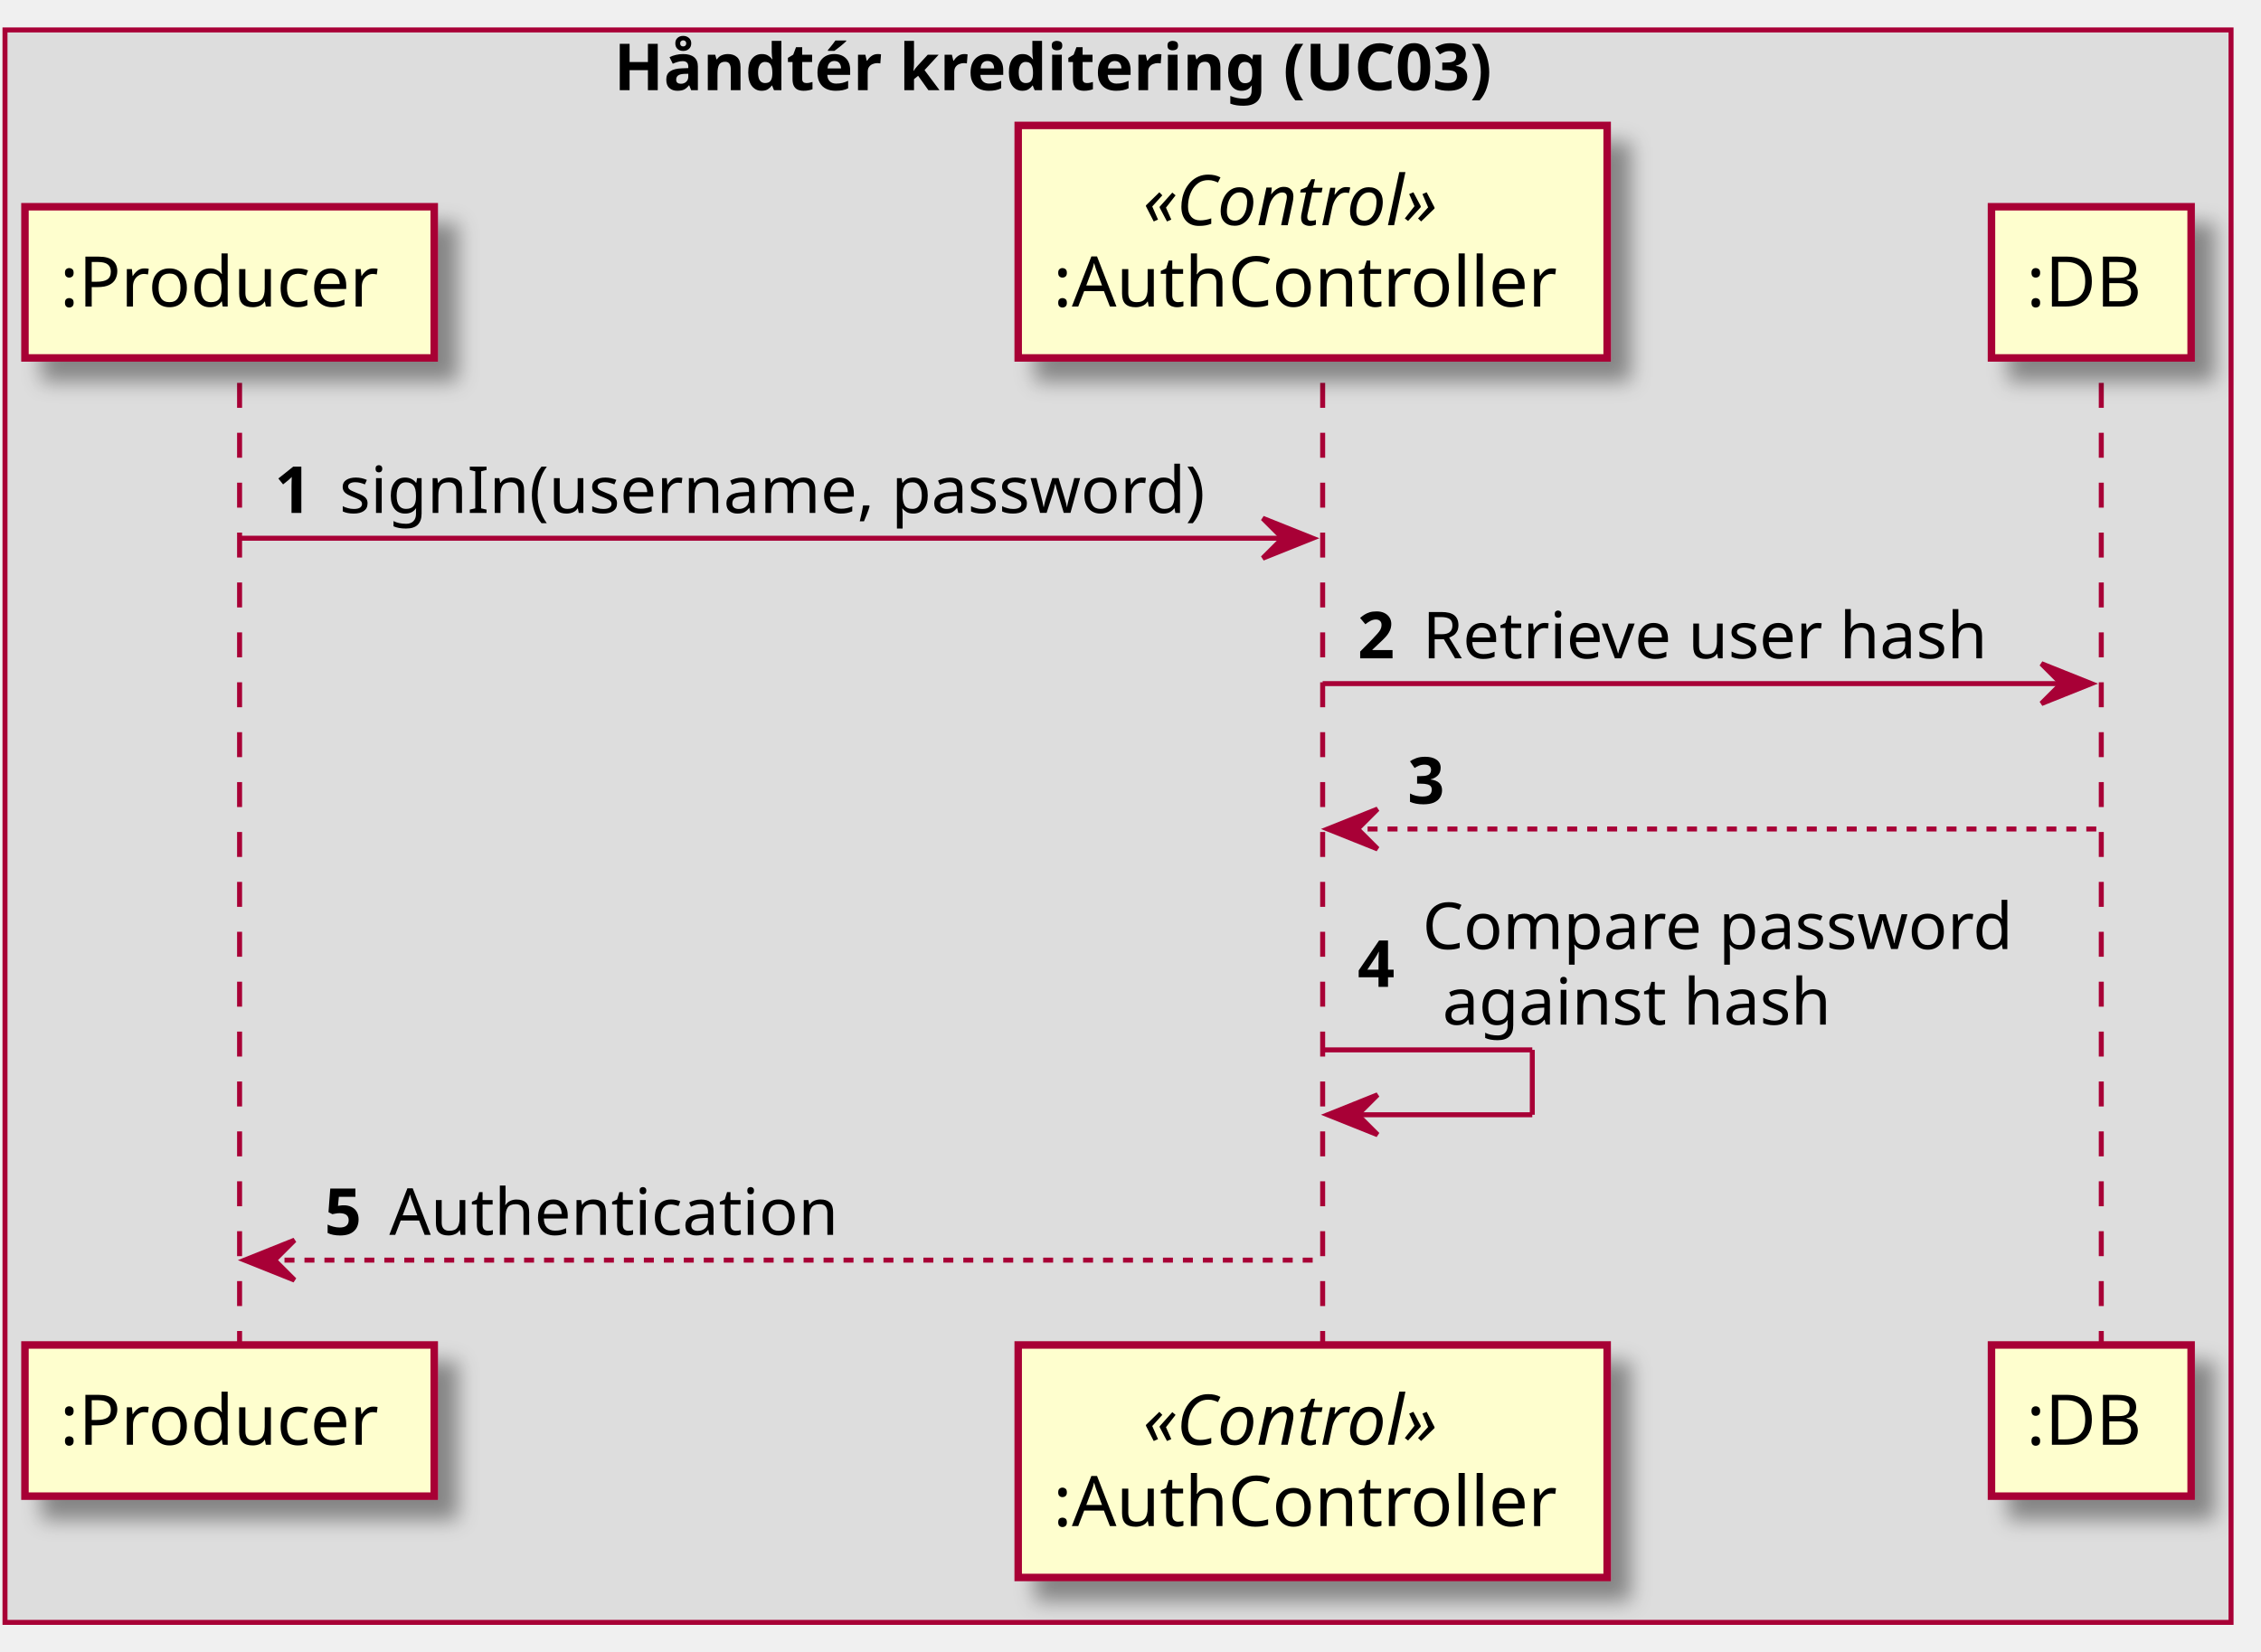
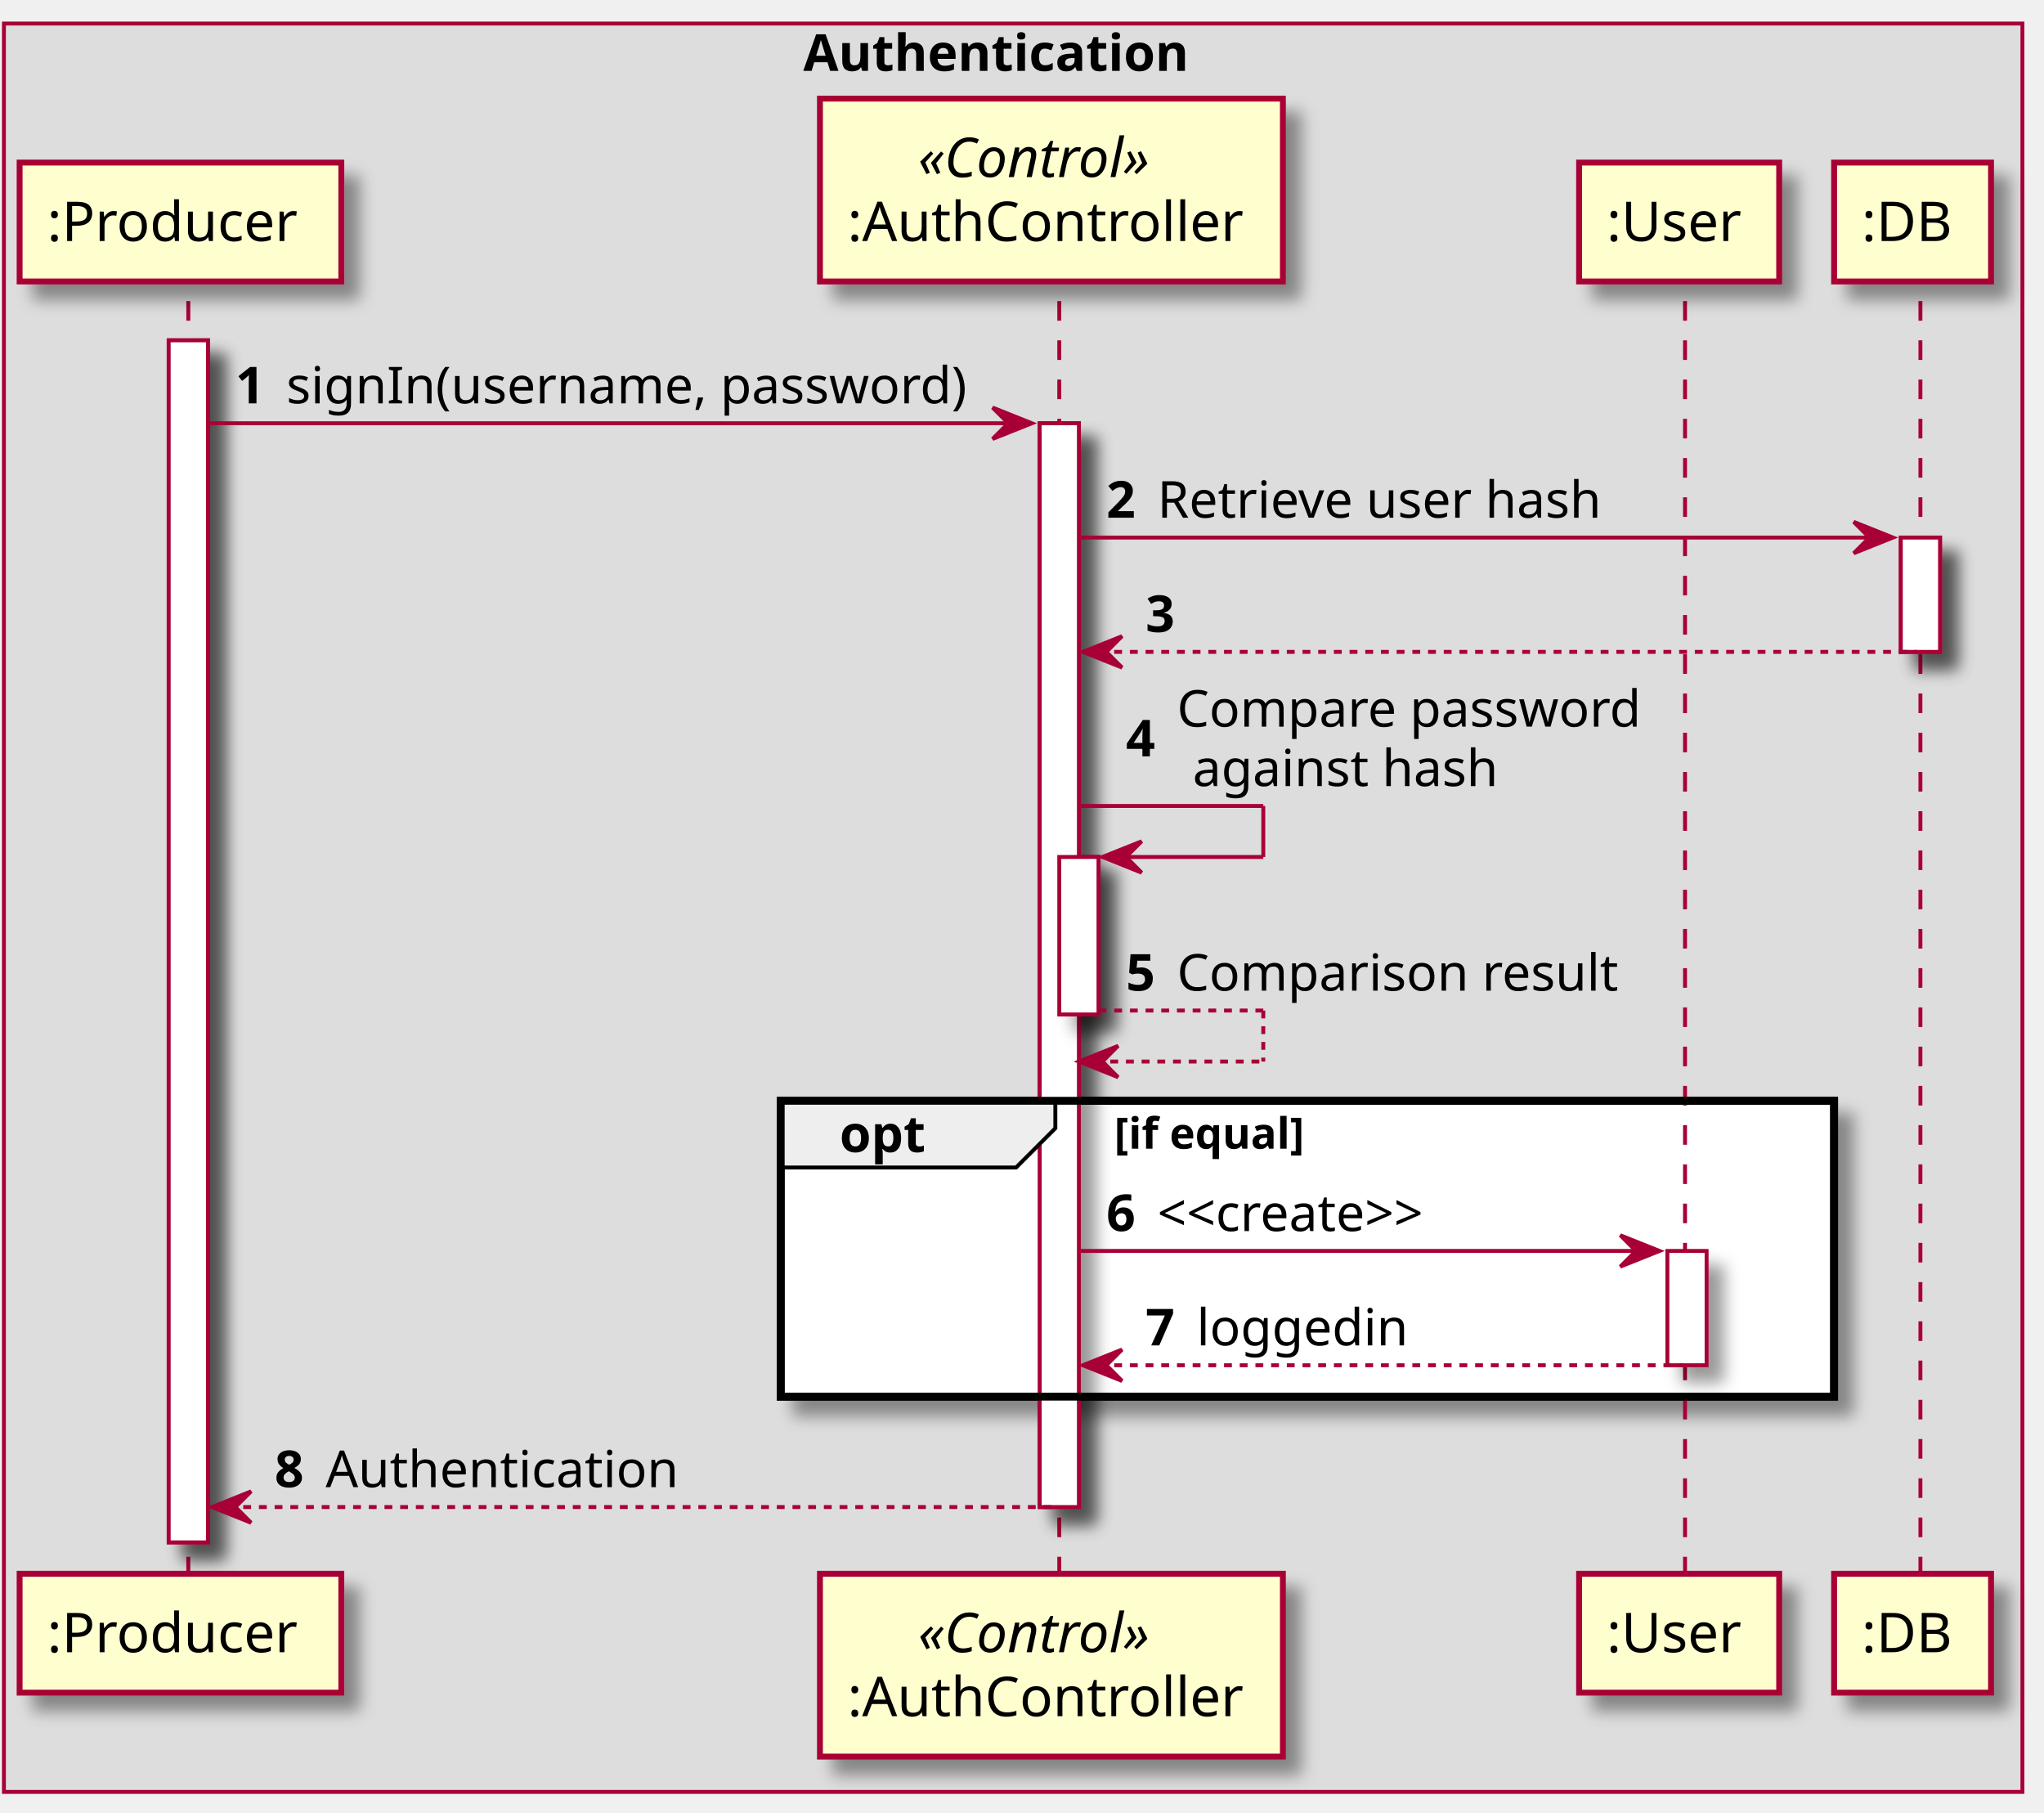
- <svg xmlns="http://www.w3.org/2000/svg" contentScriptType="application/ecmascript" contentStyleType="text/css" height="331px" preserveAspectRatio="none" style="width:453px;height:331px;" version="1.1" viewBox="0 0 453 331" width="453px" zoomAndPan="magnify">
+ <svg xmlns="http://www.w3.org/2000/svg" contentScriptType="application/ecmascript" contentStyleType="text/css" height="462px" preserveAspectRatio="none" style="width:521px;height:462px;" version="1.1" viewBox="0 0 521 462" width="521px" zoomAndPan="magnify">
  <defs>
-     <filter height="300%" id="f1wo4ziaqhxyu1" width="300%" x="-1" y="-1">
+     <filter height="300%" id="fh7e9gzqrkfxh" width="300%" x="-1" y="-1">
      <feGaussianBlur result="blurOut" stdDeviation="2.0" />
      <feColorMatrix in="blurOut" result="blurOut2" type="matrix" values="0 0 0 0 0 0 0 0 0 0 0 0 0 0 0 0 0 0 .4 0" />
      <feOffset dx="4.0" dy="4.0" in="blurOut2" result="blurOut3" />
      <feBlend in="SourceGraphic" in2="blurOut3" mode="normal" />
    </filter>
  </defs>
  <g>
-     <rect fill="#DDDDDD" height="319.117" style="stroke:#A80036;stroke-width:1.0;" width="446" x="1" y="6" />
-     <text fill="#000000" font-family="sans-serif" font-size="13" font-weight="bold" lengthAdjust="spacing" textLength="202" x="123" y="18.067">Håndtér kreditering (UC03)</text>
-     <line style="stroke:#A80036;stroke-width:1.0;stroke-dasharray:5.0,5.0;" x1="48" x2="48" y1="76.727" y2="270.523" />
-     <line style="stroke:#A80036;stroke-width:1.0;stroke-dasharray:5.0,5.0;" x1="265" x2="265" y1="76.727" y2="270.523" />
-     <line style="stroke:#A80036;stroke-width:1.0;stroke-dasharray:5.0,5.0;" x1="421" x2="421" y1="76.727" y2="270.523" />
-     <rect fill="#FEFECE" filter="url(#f1wo4ziaqhxyu1)" height="30.297" style="stroke:#A80036;stroke-width:1.5;" width="82" x="5" y="41.43" />
+     <rect fill="#DDDDDD" height="450.648" style="stroke:#A80036;stroke-width:1.0;" width="514.5" x="1" y="6" />
+     <text fill="#000000" font-family="sans-serif" font-size="13" font-weight="bold" lengthAdjust="spacing" textLength="107" x="204.75" y="18.067">Authentication</text>
+     <rect fill="#FFFFFF" filter="url(#fh7e9gzqrkfxh)" height="306.328" style="stroke:#A80036;stroke-width:1.0;" width="10" x="43" y="86.727" />
+     <rect fill="#FFFFFF" filter="url(#fh7e9gzqrkfxh)" height="276.195" style="stroke:#A80036;stroke-width:1.0;" width="10" x="265" y="107.859" />
+     <rect fill="#FFFFFF" filter="url(#fh7e9gzqrkfxh)" height="40.133" style="stroke:#A80036;stroke-width:1.0;" width="10" x="270" y="218.391" />
+     <rect fill="#FFFFFF" filter="url(#fh7e9gzqrkfxh)" height="29.133" style="stroke:#A80036;stroke-width:1.0;" width="10" x="425" y="318.789" />
+     <rect fill="#FFFFFF" filter="url(#fh7e9gzqrkfxh)" height="29.133" style="stroke:#A80036;stroke-width:1.0;" width="10" x="484.5" y="136.992" />
+     <rect fill="#FFFFFF" filter="url(#fh7e9gzqrkfxh)" height="75.398" style="stroke:#000000;stroke-width:2.0;" width="268.5" x="199" y="280.523" />
+     <line style="stroke:#A80036;stroke-width:1.0;stroke-dasharray:5.0,5.0;" x1="48" x2="48" y1="76.727" y2="402.055" />
+     <line style="stroke:#A80036;stroke-width:1.0;stroke-dasharray:5.0,5.0;" x1="270" x2="270" y1="76.727" y2="402.055" />
+     <line style="stroke:#A80036;stroke-width:1.0;stroke-dasharray:5.0,5.0;" x1="429.5" x2="429.5" y1="76.727" y2="402.055" />
+     <line style="stroke:#A80036;stroke-width:1.0;stroke-dasharray:5.0,5.0;" x1="489.5" x2="489.5" y1="76.727" y2="402.055" />
+     <rect fill="#FEFECE" filter="url(#fh7e9gzqrkfxh)" height="30.297" style="stroke:#A80036;stroke-width:1.5;" width="82" x="5" y="41.43" />
    <text fill="#000000" font-family="sans-serif" font-size="14" lengthAdjust="spacing" textLength="68" x="12" y="61.425">:Producer</text>
-     <rect fill="#FEFECE" filter="url(#f1wo4ziaqhxyu1)" height="30.297" style="stroke:#A80036;stroke-width:1.5;" width="82" x="5" y="269.523" />
-     <text fill="#000000" font-family="sans-serif" font-size="14" lengthAdjust="spacing" textLength="68" x="12" y="289.519">:Producer</text>
-     <rect fill="#FEFECE" filter="url(#f1wo4ziaqhxyu1)" height="46.594" style="stroke:#A80036;stroke-width:1.5;" width="118" x="204" y="25.133" />
-     <text fill="#000000" font-family="sans-serif" font-size="14" font-style="italic" lengthAdjust="spacing" textLength="68" x="229" y="45.128">«Control»</text>
-     <text fill="#000000" font-family="sans-serif" font-size="14" lengthAdjust="spacing" textLength="104" x="211" y="61.425">:AuthController</text>
-     <rect fill="#FEFECE" filter="url(#f1wo4ziaqhxyu1)" height="46.594" style="stroke:#A80036;stroke-width:1.5;" width="118" x="204" y="269.523" />
-     <text fill="#000000" font-family="sans-serif" font-size="14" font-style="italic" lengthAdjust="spacing" textLength="68" x="229" y="289.519">«Control»</text>
-     <text fill="#000000" font-family="sans-serif" font-size="14" lengthAdjust="spacing" textLength="104" x="211" y="305.815">:AuthController</text>
-     <rect fill="#FEFECE" filter="url(#f1wo4ziaqhxyu1)" height="30.297" style="stroke:#A80036;stroke-width:1.5;" width="40" x="399" y="41.43" />
-     <text fill="#000000" font-family="sans-serif" font-size="14" lengthAdjust="spacing" textLength="26" x="406" y="61.425">:DB</text>
-     <rect fill="#FEFECE" filter="url(#f1wo4ziaqhxyu1)" height="30.297" style="stroke:#A80036;stroke-width:1.5;" width="40" x="399" y="269.523" />
-     <text fill="#000000" font-family="sans-serif" font-size="14" lengthAdjust="spacing" textLength="26" x="406" y="289.519">:DB</text>
+     <rect fill="#FEFECE" filter="url(#fh7e9gzqrkfxh)" height="30.297" style="stroke:#A80036;stroke-width:1.5;" width="82" x="5" y="401.055" />
+     <text fill="#000000" font-family="sans-serif" font-size="14" lengthAdjust="spacing" textLength="68" x="12" y="421.05">:Producer</text>
+     <rect fill="#FEFECE" filter="url(#fh7e9gzqrkfxh)" height="46.594" style="stroke:#A80036;stroke-width:1.5;" width="118" x="209" y="25.133" />
+     <text fill="#000000" font-family="sans-serif" font-size="14" font-style="italic" lengthAdjust="spacing" textLength="68" x="234" y="45.128">«Control»</text>
+     <text fill="#000000" font-family="sans-serif" font-size="14" lengthAdjust="spacing" textLength="104" x="216" y="61.425">:AuthController</text>
+     <rect fill="#FEFECE" filter="url(#fh7e9gzqrkfxh)" height="46.594" style="stroke:#A80036;stroke-width:1.5;" width="118" x="209" y="401.055" />
+     <text fill="#000000" font-family="sans-serif" font-size="14" font-style="italic" lengthAdjust="spacing" textLength="68" x="234" y="421.05">«Control»</text>
+     <text fill="#000000" font-family="sans-serif" font-size="14" lengthAdjust="spacing" textLength="104" x="216" y="437.347">:AuthController</text>
+     <rect fill="#FEFECE" filter="url(#fh7e9gzqrkfxh)" height="30.297" style="stroke:#A80036;stroke-width:1.5;" width="51" x="402.5" y="41.43" />
+     <text fill="#000000" font-family="sans-serif" font-size="14" lengthAdjust="spacing" textLength="37" x="409.5" y="61.425">:User</text>
+     <rect fill="#FEFECE" filter="url(#fh7e9gzqrkfxh)" height="30.297" style="stroke:#A80036;stroke-width:1.5;" width="51" x="402.5" y="401.055" />
+     <text fill="#000000" font-family="sans-serif" font-size="14" lengthAdjust="spacing" textLength="37" x="409.5" y="421.05">:User</text>
+     <rect fill="#FEFECE" filter="url(#fh7e9gzqrkfxh)" height="30.297" style="stroke:#A80036;stroke-width:1.5;" width="40" x="467.5" y="41.43" />
+     <text fill="#000000" font-family="sans-serif" font-size="14" lengthAdjust="spacing" textLength="26" x="474.5" y="61.425">:DB</text>
+     <rect fill="#FEFECE" filter="url(#fh7e9gzqrkfxh)" height="30.297" style="stroke:#A80036;stroke-width:1.5;" width="40" x="467.5" y="401.055" />
+     <text fill="#000000" font-family="sans-serif" font-size="14" lengthAdjust="spacing" textLength="26" x="474.5" y="421.05">:DB</text>
+     <rect fill="#FFFFFF" filter="url(#fh7e9gzqrkfxh)" height="306.328" style="stroke:#A80036;stroke-width:1.0;" width="10" x="43" y="86.727" />
+     <rect fill="#FFFFFF" filter="url(#fh7e9gzqrkfxh)" height="276.195" style="stroke:#A80036;stroke-width:1.0;" width="10" x="265" y="107.859" />
+     <rect fill="#FFFFFF" filter="url(#fh7e9gzqrkfxh)" height="40.133" style="stroke:#A80036;stroke-width:1.0;" width="10" x="270" y="218.391" />
+     <rect fill="#FFFFFF" filter="url(#fh7e9gzqrkfxh)" height="29.133" style="stroke:#A80036;stroke-width:1.0;" width="10" x="425" y="318.789" />
+     <rect fill="#FFFFFF" filter="url(#fh7e9gzqrkfxh)" height="29.133" style="stroke:#A80036;stroke-width:1.0;" width="10" x="484.5" y="136.992" />
    <polygon fill="#A80036" points="253,103.859,263,107.859,253,111.859,257,107.859" style="stroke:#A80036;stroke-width:1.0;" />
-     <line style="stroke:#A80036;stroke-width:1.0;" x1="48" x2="259" y1="107.859" y2="107.859" />
-     <text fill="#000000" font-family="sans-serif" font-size="13" font-weight="bold" lengthAdjust="spacing" textLength="9" x="55" y="102.793">1</text>
-     <text fill="#000000" font-family="sans-serif" font-size="13" lengthAdjust="spacing" textLength="180" x="68" y="102.793">signIn(username, password)</text>
-     <polygon fill="#A80036" points="409,132.992,419,136.992,409,140.992,413,136.992" style="stroke:#A80036;stroke-width:1.0;" />
-     <line style="stroke:#A80036;stroke-width:1.0;" x1="265" x2="415" y1="136.992" y2="136.992" />
-     <text fill="#000000" font-family="sans-serif" font-size="13" font-weight="bold" lengthAdjust="spacing" textLength="9" x="272" y="131.926">2</text>
-     <text fill="#000000" font-family="sans-serif" font-size="13" lengthAdjust="spacing" textLength="119" x="285" y="131.926">Retrieve user hash</text>
-     <polygon fill="#A80036" points="276,162.125,266,166.125,276,170.125,272,166.125" style="stroke:#A80036;stroke-width:1.0;" />
-     <line style="stroke:#A80036;stroke-width:1.0;stroke-dasharray:2.0,2.0;" x1="270" x2="420" y1="166.125" y2="166.125" />
-     <text fill="#000000" font-family="sans-serif" font-size="13" font-weight="bold" lengthAdjust="spacing" textLength="9" x="282" y="161.059">3</text>
-     <text fill="#000000" font-family="sans-serif" font-size="13" lengthAdjust="spacing" textLength="0" x="299" y="161.059" />
-     <line style="stroke:#A80036;stroke-width:1.0;" x1="265" x2="307" y1="210.391" y2="210.391" />
-     <line style="stroke:#A80036;stroke-width:1.0;" x1="307" x2="307" y1="210.391" y2="223.391" />
-     <line style="stroke:#A80036;stroke-width:1.0;" x1="266" x2="307" y1="223.391" y2="223.391" />
-     <polygon fill="#A80036" points="276,219.391,266,223.391,276,227.391,272,223.391" style="stroke:#A80036;stroke-width:1.0;" />
-     <text fill="#000000" font-family="sans-serif" font-size="13" font-weight="bold" lengthAdjust="spacing" textLength="9" x="272" y="197.758">4</text>
-     <text fill="#000000" font-family="sans-serif" font-size="13" lengthAdjust="spacing" textLength="123" x="285" y="190.192">Compare password</text>
-     <text fill="#000000" font-family="sans-serif" font-size="13" lengthAdjust="spacing" textLength="82" x="289" y="205.325">against hash</text>
-     <polygon fill="#A80036" points="59,248.523,49,252.523,59,256.523,55,252.523" style="stroke:#A80036;stroke-width:1.0;" />
-     <line style="stroke:#A80036;stroke-width:1.0;stroke-dasharray:2.0,2.0;" x1="53" x2="264" y1="252.523" y2="252.523" />
-     <text fill="#000000" font-family="sans-serif" font-size="13" font-weight="bold" lengthAdjust="spacing" textLength="9" x="65" y="247.458">5</text>
-     <text fill="#000000" font-family="sans-serif" font-size="13" lengthAdjust="spacing" textLength="93" x="78" y="247.458">Authentication</text>
+     <line style="stroke:#A80036;stroke-width:1.0;" x1="53" x2="259" y1="107.859" y2="107.859" />
+     <text fill="#000000" font-family="sans-serif" font-size="13" font-weight="bold" lengthAdjust="spacing" textLength="9" x="60" y="102.793">1</text>
+     <text fill="#000000" font-family="sans-serif" font-size="13" lengthAdjust="spacing" textLength="180" x="73" y="102.793">signIn(username, password)</text>
+     <polygon fill="#A80036" points="472.5,132.992,482.5,136.992,472.5,140.992,476.5,136.992" style="stroke:#A80036;stroke-width:1.0;" />
+     <line style="stroke:#A80036;stroke-width:1.0;" x1="275" x2="478.5" y1="136.992" y2="136.992" />
+     <text fill="#000000" font-family="sans-serif" font-size="13" font-weight="bold" lengthAdjust="spacing" textLength="9" x="282" y="131.926">2</text>
+     <text fill="#000000" font-family="sans-serif" font-size="13" lengthAdjust="spacing" textLength="119" x="295" y="131.926">Retrieve user hash</text>
+     <polygon fill="#A80036" points="286,162.125,276,166.125,286,170.125,282,166.125" style="stroke:#A80036;stroke-width:1.0;" />
+     <line style="stroke:#A80036;stroke-width:1.0;stroke-dasharray:2.0,2.0;" x1="280" x2="488.5" y1="166.125" y2="166.125" />
+     <text fill="#000000" font-family="sans-serif" font-size="13" font-weight="bold" lengthAdjust="spacing" textLength="9" x="292" y="161.059">3</text>
+     <text fill="#000000" font-family="sans-serif" font-size="13" lengthAdjust="spacing" textLength="0" x="309" y="161.059" />
+     <line style="stroke:#A80036;stroke-width:1.0;" x1="275" x2="322" y1="205.391" y2="205.391" />
+     <line style="stroke:#A80036;stroke-width:1.0;" x1="322" x2="322" y1="205.391" y2="218.391" />
+     <line style="stroke:#A80036;stroke-width:1.0;" x1="281" x2="322" y1="218.391" y2="218.391" />
+     <polygon fill="#A80036" points="291,214.391,281,218.391,291,222.391,287,218.391" style="stroke:#A80036;stroke-width:1.0;" />
+     <text fill="#000000" font-family="sans-serif" font-size="13" font-weight="bold" lengthAdjust="spacing" textLength="9" x="287" y="192.758">4</text>
+     <text fill="#000000" font-family="sans-serif" font-size="13" lengthAdjust="spacing" textLength="123" x="300" y="185.192">Compare password</text>
+     <text fill="#000000" font-family="sans-serif" font-size="13" lengthAdjust="spacing" textLength="82" x="304" y="200.325">against hash</text>
+     <line style="stroke:#A80036;stroke-width:1.0;stroke-dasharray:2.0,2.0;" x1="280" x2="322" y1="257.523" y2="257.523" />
+     <line style="stroke:#A80036;stroke-width:1.0;stroke-dasharray:2.0,2.0;" x1="322" x2="322" y1="257.523" y2="270.523" />
+     <line style="stroke:#A80036;stroke-width:1.0;stroke-dasharray:2.0,2.0;" x1="275" x2="322" y1="270.523" y2="270.523" />
+     <polygon fill="#A80036" points="285,266.523,275,270.523,285,274.523,281,270.523" style="stroke:#A80036;stroke-width:1.0;" />
+     <text fill="#000000" font-family="sans-serif" font-size="13" font-weight="bold" lengthAdjust="spacing" textLength="9" x="287" y="252.458">5</text>
+     <text fill="#000000" font-family="sans-serif" font-size="13" lengthAdjust="spacing" textLength="117" x="300" y="252.458">Comparison result</text>
+     <path d="M199,280.523 L269,280.523 L269,287.523 L259,297.523 L199,297.523 L199,280.523 " fill="#EEEEEE" style="stroke:#000000;stroke-width:1.0;" />
+     <rect fill="none" height="75.398" style="stroke:#000000;stroke-width:2.0;" width="268.5" x="199" y="280.523" />
+     <text fill="#000000" font-family="sans-serif" font-size="13" font-weight="bold" lengthAdjust="spacing" textLength="25" x="214" y="293.59">opt</text>
+     <text fill="#000000" font-family="sans-serif" font-size="11" font-weight="bold" lengthAdjust="spacing" textLength="59" x="284" y="292.734">[if equal]</text>
+     <polygon fill="#A80036" points="413,314.789,423,318.789,413,322.789,417,318.789" style="stroke:#A80036;stroke-width:1.0;" />
+     <line style="stroke:#A80036;stroke-width:1.0;" x1="275" x2="419" y1="318.789" y2="318.789" />
+     <text fill="#000000" font-family="sans-serif" font-size="13" font-weight="bold" lengthAdjust="spacing" textLength="9" x="282" y="313.723">6</text>
+     <text fill="#000000" font-family="sans-serif" font-size="13" lengthAdjust="spacing" textLength="85" x="295" y="313.723">&lt;&lt;create&gt;&gt;</text>
+     <polygon fill="#A80036" points="286,343.922,276,347.922,286,351.922,282,347.922" style="stroke:#A80036;stroke-width:1.0;" />
+     <line style="stroke:#A80036;stroke-width:1.0;stroke-dasharray:2.0,2.0;" x1="280" x2="429" y1="347.922" y2="347.922" />
+     <text fill="#000000" font-family="sans-serif" font-size="13" font-weight="bold" lengthAdjust="spacing" textLength="9" x="292" y="342.856">7</text>
+     <text fill="#000000" font-family="sans-serif" font-size="13" lengthAdjust="spacing" textLength="54" x="305" y="342.856">loggedin</text>
+     <polygon fill="#A80036" points="64,380.055,54,384.055,64,388.055,60,384.055" style="stroke:#A80036;stroke-width:1.0;" />
+     <line style="stroke:#A80036;stroke-width:1.0;stroke-dasharray:2.0,2.0;" x1="58" x2="269" y1="384.055" y2="384.055" />
+     <text fill="#000000" font-family="sans-serif" font-size="13" font-weight="bold" lengthAdjust="spacing" textLength="9" x="70" y="378.989">8</text>
+     <text fill="#000000" font-family="sans-serif" font-size="13" lengthAdjust="spacing" textLength="93" x="83" y="378.989">Authentication</text>
  </g>
</svg>
